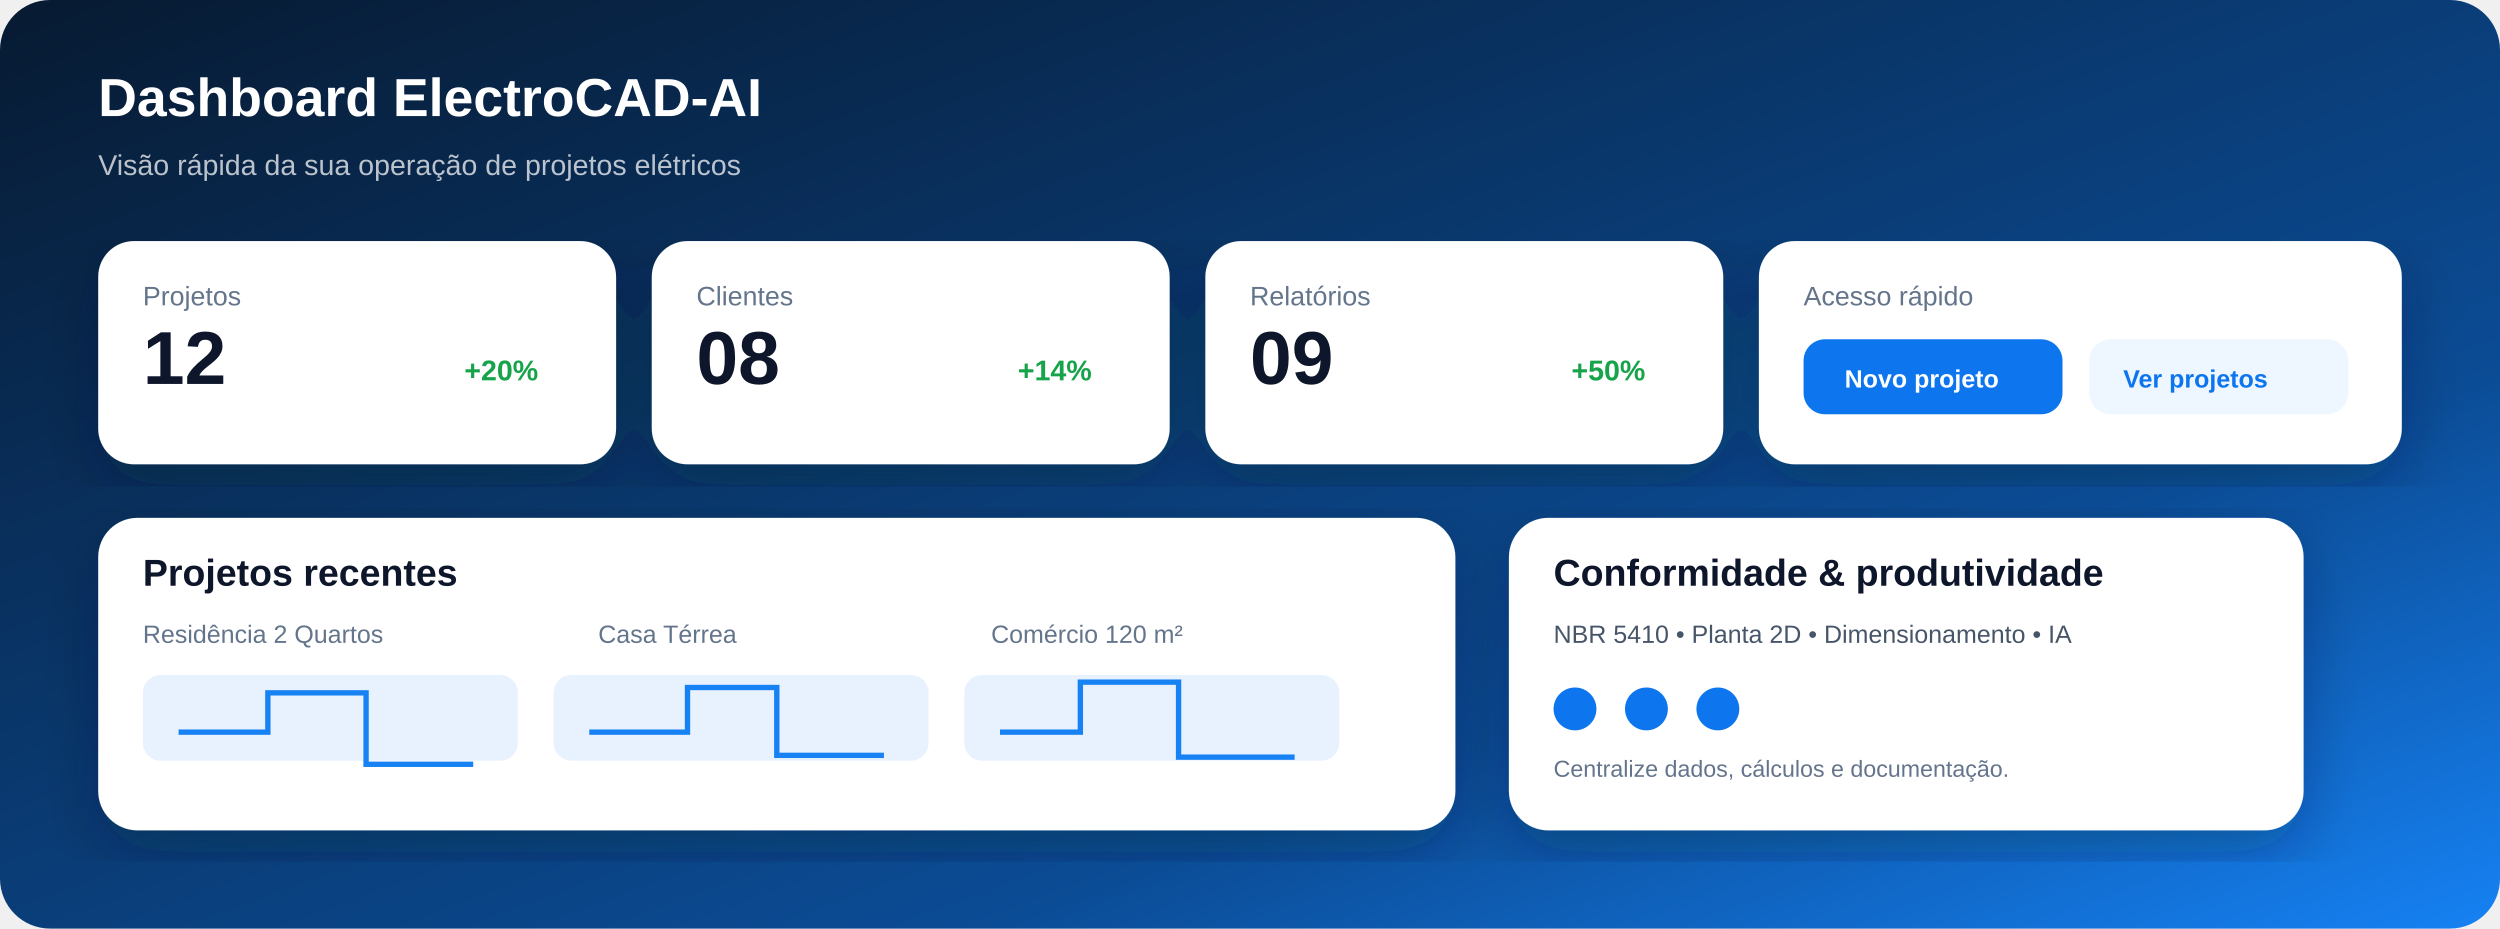
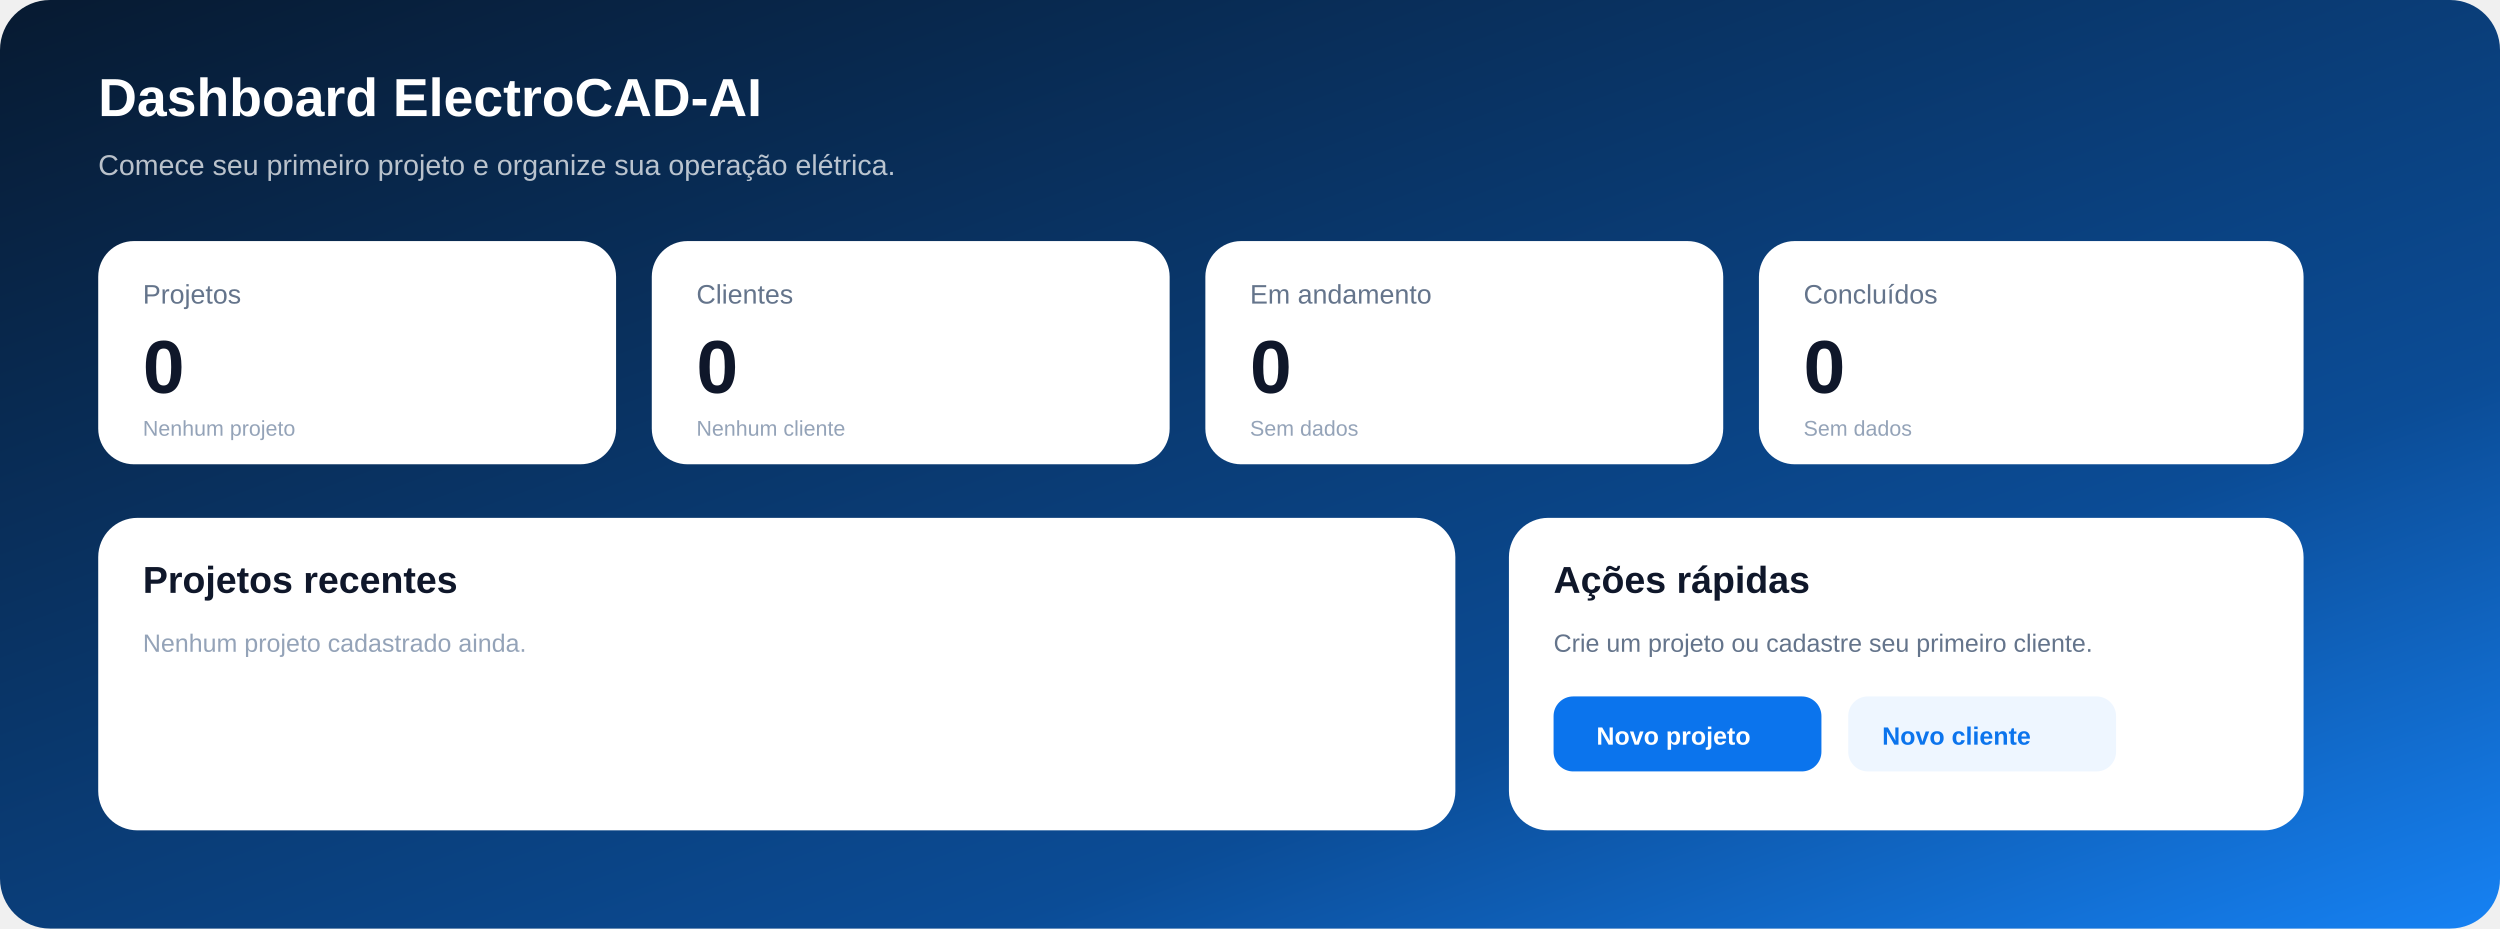
<svg xmlns="http://www.w3.org/2000/svg" viewBox="0 0 1400 520" role="img" aria-labelledby="title desc">
  <defs>
    <linearGradient id="bg" x1="0" y1="0" x2="1" y2="1">
      <stop stop-color="#071a31" />
      <stop offset=".7" stop-color="#0b4c96" />
      <stop offset="1" stop-color="#1682f4" />
    </linearGradient>
-     <filter id="shadow">
-       <feDropShadow dx="0" dy="12" stdDeviation="16" flood-color="#00142d" flood-opacity=".3" />
-     </filter>
  </defs>
  <rect width="1400" height="520" rx="28" fill="url(#bg)" />
-   <g fill="#fff">
-     <text x="55" y="65" font-family="Arial,sans-serif" font-size="30" font-weight="800">Dashboard ElectroCAD-AI</text>
-     <text x="55" y="98" font-family="Arial,sans-serif" font-size="16" opacity=".72">Visão rápida da sua operação de projetos elétricos</text>
+   <g fill="#fff" font-family="Arial,sans-serif">
+     <text x="55" y="65" font-size="30" font-weight="800">Dashboard ElectroCAD-AI</text>
+     <text x="55" y="98" font-size="16" opacity=".72">Comece seu primeiro projeto e organize sua operação elétrica.</text>
  </g>
-   <g transform="translate(55 135)" filter="url(#shadow)">
-     <rect width="290" height="125" rx="20" fill="#fff" />
-     <text x="25" y="36" fill="#64748b" font-family="Arial" font-size="15">Projetos</text>
-     <text x="25" y="80" fill="#0f172a" font-family="Arial" font-size="42" font-weight="800">12</text>
-     <text x="205" y="78" fill="#16a34a" font-family="Arial" font-size="16" font-weight="700">+20%</text>
-     <rect x="310" width="290" height="125" rx="20" fill="#fff" />
-     <text x="335" y="36" fill="#64748b" font-family="Arial" font-size="15">Clientes</text>
-     <text x="335" y="80" fill="#0f172a" font-family="Arial" font-size="42" font-weight="800">08</text>
-     <text x="515" y="78" fill="#16a34a" font-family="Arial" font-size="16" font-weight="700">+14%</text>
-     <rect x="620" width="290" height="125" rx="20" fill="#fff" />
-     <text x="645" y="36" fill="#64748b" font-family="Arial" font-size="15">Relatórios</text>
-     <text x="645" y="80" fill="#0f172a" font-family="Arial" font-size="42" font-weight="800">09</text>
-     <text x="825" y="78" fill="#16a34a" font-family="Arial" font-size="16" font-weight="700">+50%</text>
-     <rect x="930" width="360" height="125" rx="20" fill="#fff" />
-     <text x="955" y="36" fill="#64748b" font-family="Arial" font-size="15">Acesso rápido</text>
-     <rect x="955" y="55" width="145" height="42" rx="12" fill="#0b74ed" />
-     <text x="978" y="82" fill="#fff" font-family="Arial" font-size="14" font-weight="700">Novo projeto</text>
-     <rect x="1115" y="55" width="145" height="42" rx="12" fill="#eef6ff" />
-     <text x="1134" y="82" fill="#0b74ed" font-family="Arial" font-size="14" font-weight="700">Ver projetos</text>
-   </g>
-   <g transform="translate(55 290)" filter="url(#shadow)">
-     <rect width="760" height="175" rx="22" fill="#fff" />
-     <text x="25" y="38" fill="#0f172a" font-family="Arial" font-size="21" font-weight="800">Projetos recentes</text>
-     <text x="25" y="70" fill="#64748b" font-family="Arial" font-size="14">Residência 2 Quartos</text>
-     <text x="280" y="70" fill="#64748b" font-family="Arial" font-size="14">Casa Térrea</text>
-     <text x="500" y="70" fill="#64748b" font-family="Arial" font-size="14">Comércio 120 m²</text>
-     <g fill="#e8f2ff">
-       <rect x="25" y="88" width="210" height="48" rx="10" />
-       <rect x="255" y="88" width="210" height="48" rx="10" />
-       <rect x="485" y="88" width="210" height="48" rx="10" />
+   <g font-family="Arial,sans-serif">
+     <rect x="55" y="135" width="290" height="125" rx="20" fill="#fff" />
+     <rect x="365" y="135" width="290" height="125" rx="20" fill="#fff" />
+     <rect x="675" y="135" width="290" height="125" rx="20" fill="#fff" />
+     <rect x="985" y="135" width="305" height="125" rx="20" fill="#fff" />
+     <g fill="#64748b" font-size="15">
+       <text x="80" y="170">Projetos</text>
+       <text x="390" y="170">Clientes</text>
+       <text x="700" y="170">Em andamento</text>
+       <text x="1010" y="170">Concluídos</text>
    </g>
-     <g stroke="#1682f4" stroke-width="3" fill="none">
-       <path d="M45 120h50v-22h55v40h60" />
-       <path d="M275 120h55v-25h50v38h60" />
-       <path d="M505 120h45v-28h55v42h65" />
+     <g fill="#0f172a" font-size="42" font-weight="800">
+       <text x="80" y="220">0</text>
+       <text x="390" y="220">0</text>
+       <text x="700" y="220">0</text>
+       <text x="1010" y="220">0</text>
    </g>
-   </g>
-   <g transform="translate(845 290)" filter="url(#shadow)">
-     <rect width="445" height="175" rx="22" fill="#fff" />
-     <text x="25" y="38" fill="#0f172a" font-family="Arial" font-size="21" font-weight="800">Conformidade &amp; produtividade</text>
-     <text x="25" y="70" fill="#475569" font-family="Arial" font-size="14">NBR 5410 • Planta 2D • Dimensionamento • IA</text>
-     <g transform="translate(25 95)" fill="#0b74ed">
-       <circle cx="12" cy="12" r="12" />
-       <circle cx="52" cy="12" r="12" />
-       <circle cx="92" cy="12" r="12" />
+     <g fill="#94a3b8" font-size="12">
+       <text x="80" y="244">Nenhum projeto</text>
+       <text x="390" y="244">Nenhum cliente</text>
+       <text x="700" y="244">Sem dados</text>
+       <text x="1010" y="244">Sem dados</text>
    </g>
-     <text x="25" y="145" fill="#64748b" font-family="Arial" font-size="13">Centralize dados, cálculos e documentação.</text>
+     <rect x="55" y="290" width="760" height="175" rx="22" fill="#fff" />
+     <rect x="845" y="290" width="445" height="175" rx="22" fill="#fff" />
+     <g fill="#0f172a">
+       <text x="80" y="332" font-size="21" font-weight="800">Projetos recentes</text>
+       <text x="80" y="365" font-size="14" fill="#94a3b8">Nenhum projeto cadastrado ainda.</text>
+       <text x="870" y="332" font-size="21" font-weight="800">Ações rápidas</text>
+       <text x="870" y="365" font-size="14" fill="#64748b">Crie um projeto ou cadastre seu primeiro cliente.</text>
+     </g>
+     <rect x="870" y="390" width="150" height="42" rx="11" fill="#0b74ed" />
+     <text x="894" y="417" fill="#fff" font-size="14" font-weight="700">Novo projeto</text>
+     <rect x="1035" y="390" width="150" height="42" rx="11" fill="#eef6ff" />
+     <text x="1054" y="417" fill="#0b74ed" font-size="14" font-weight="700">Novo cliente</text>
  </g>
</svg>
